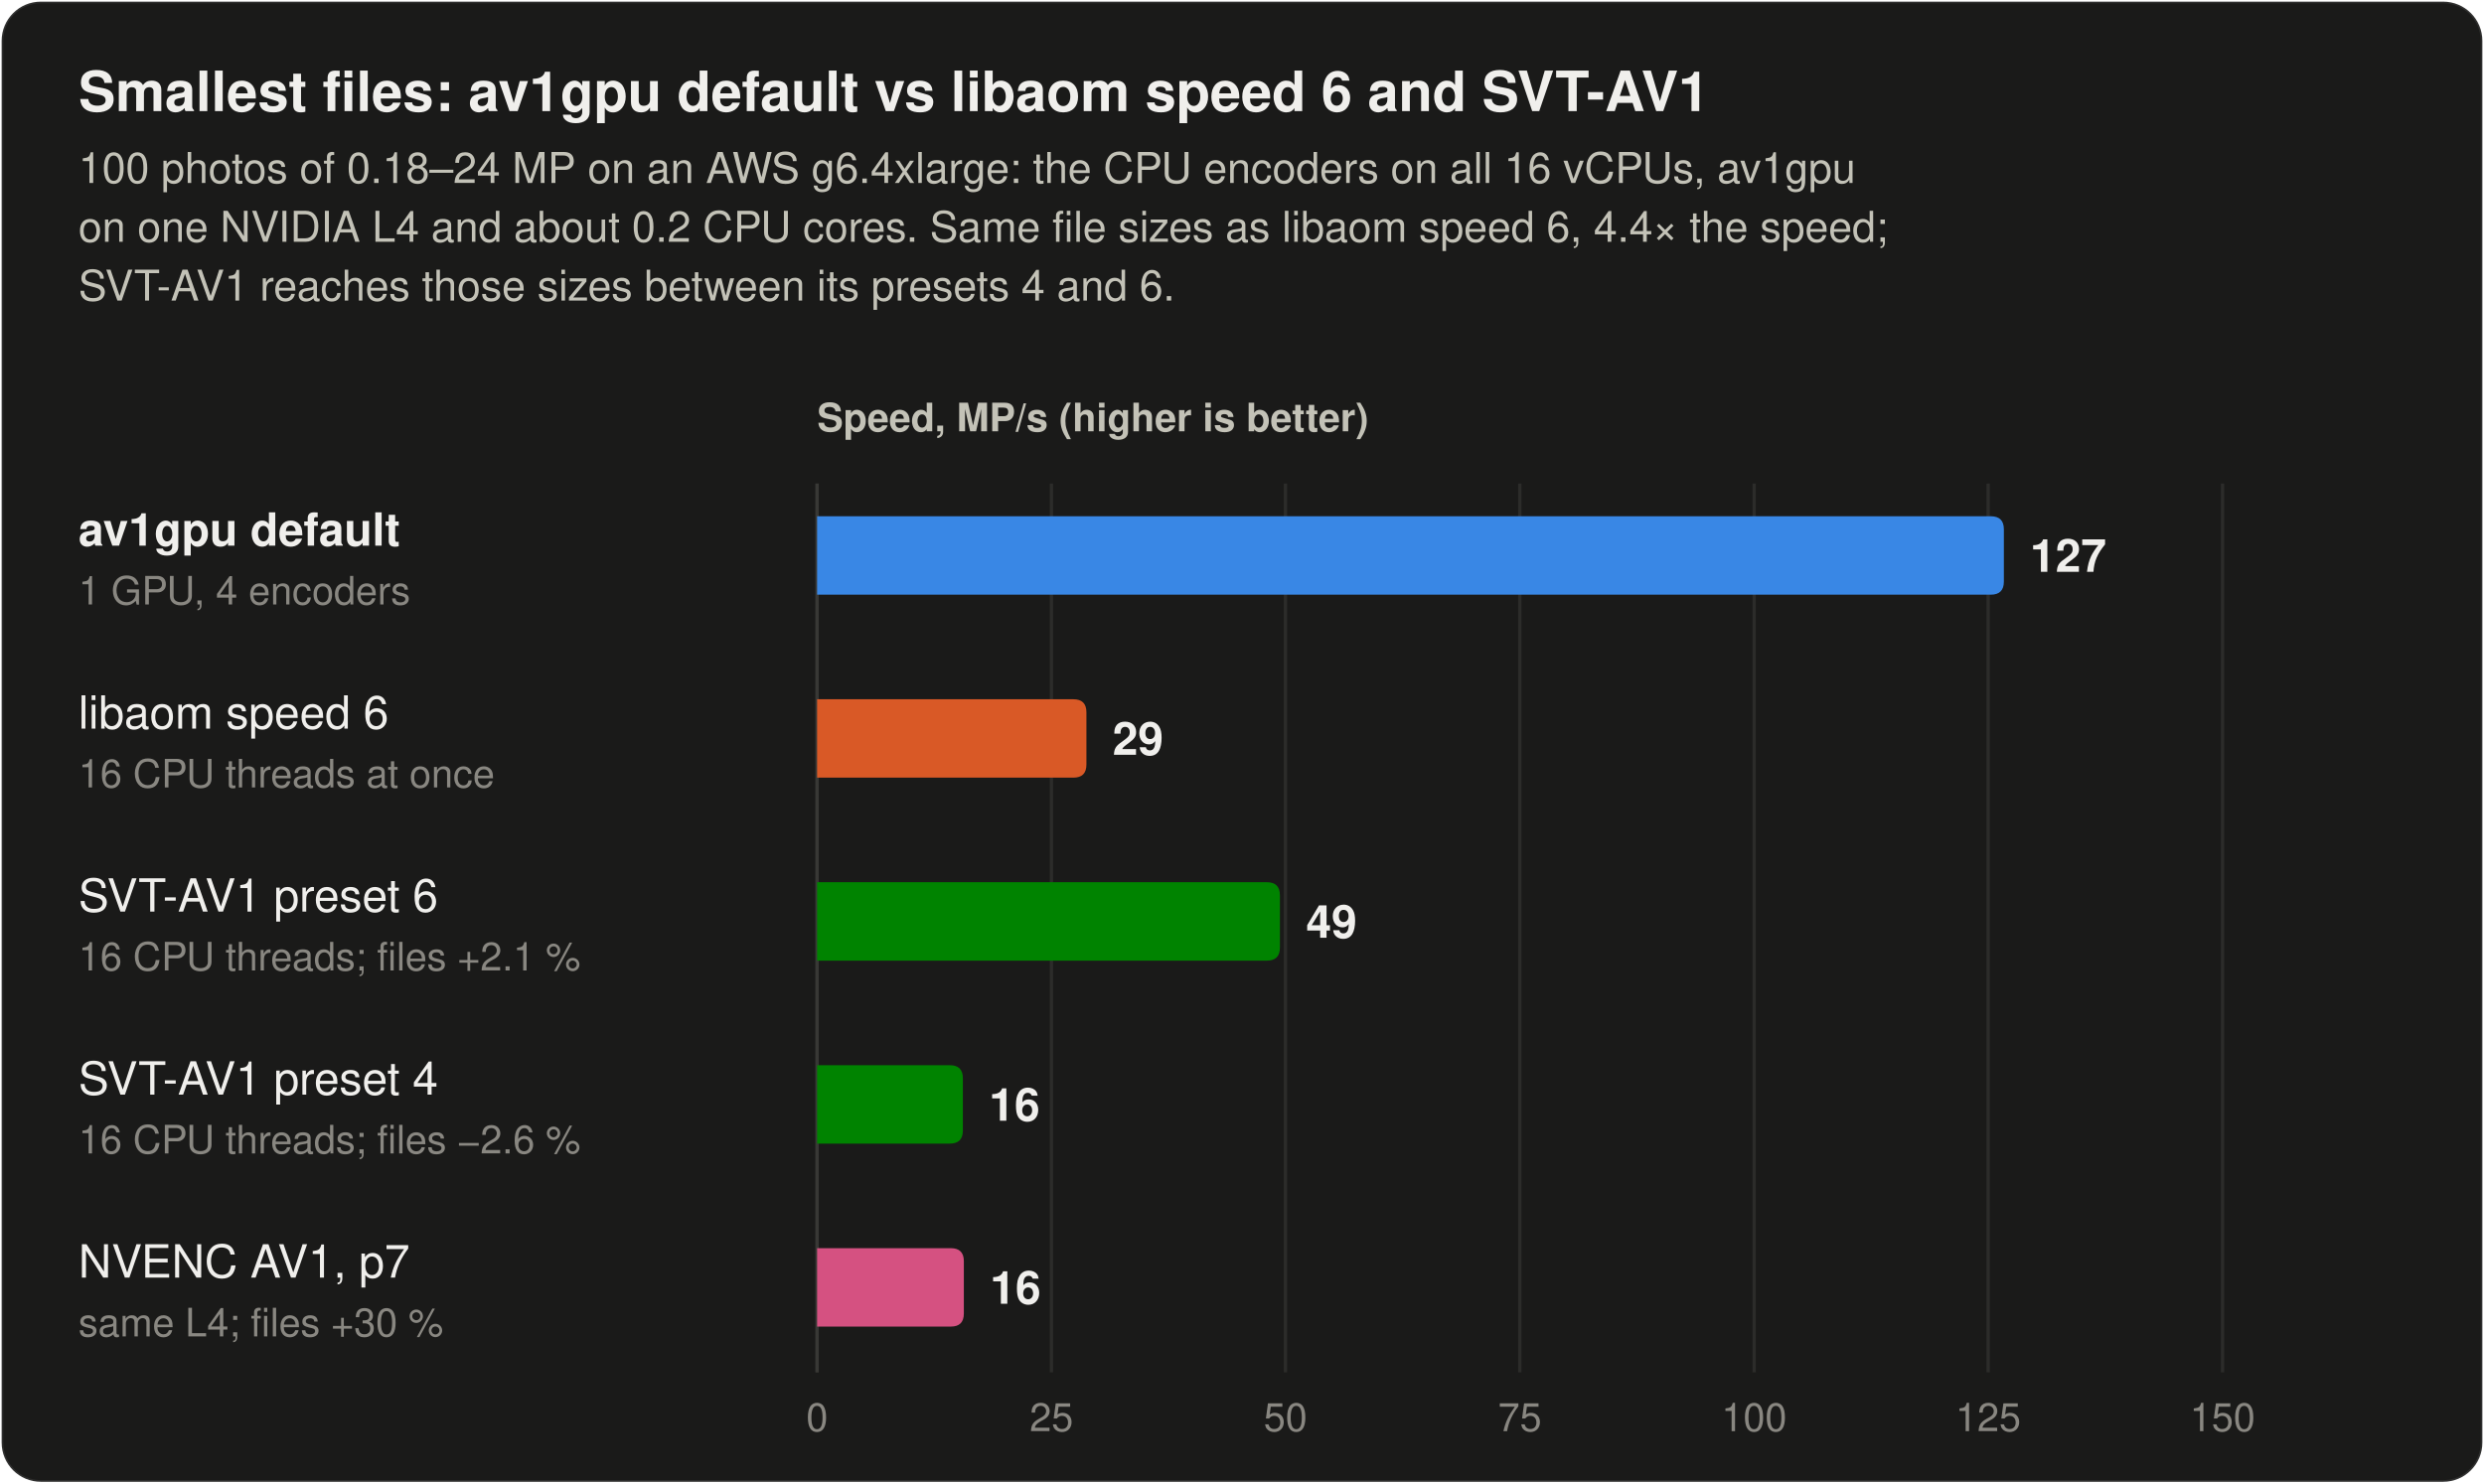
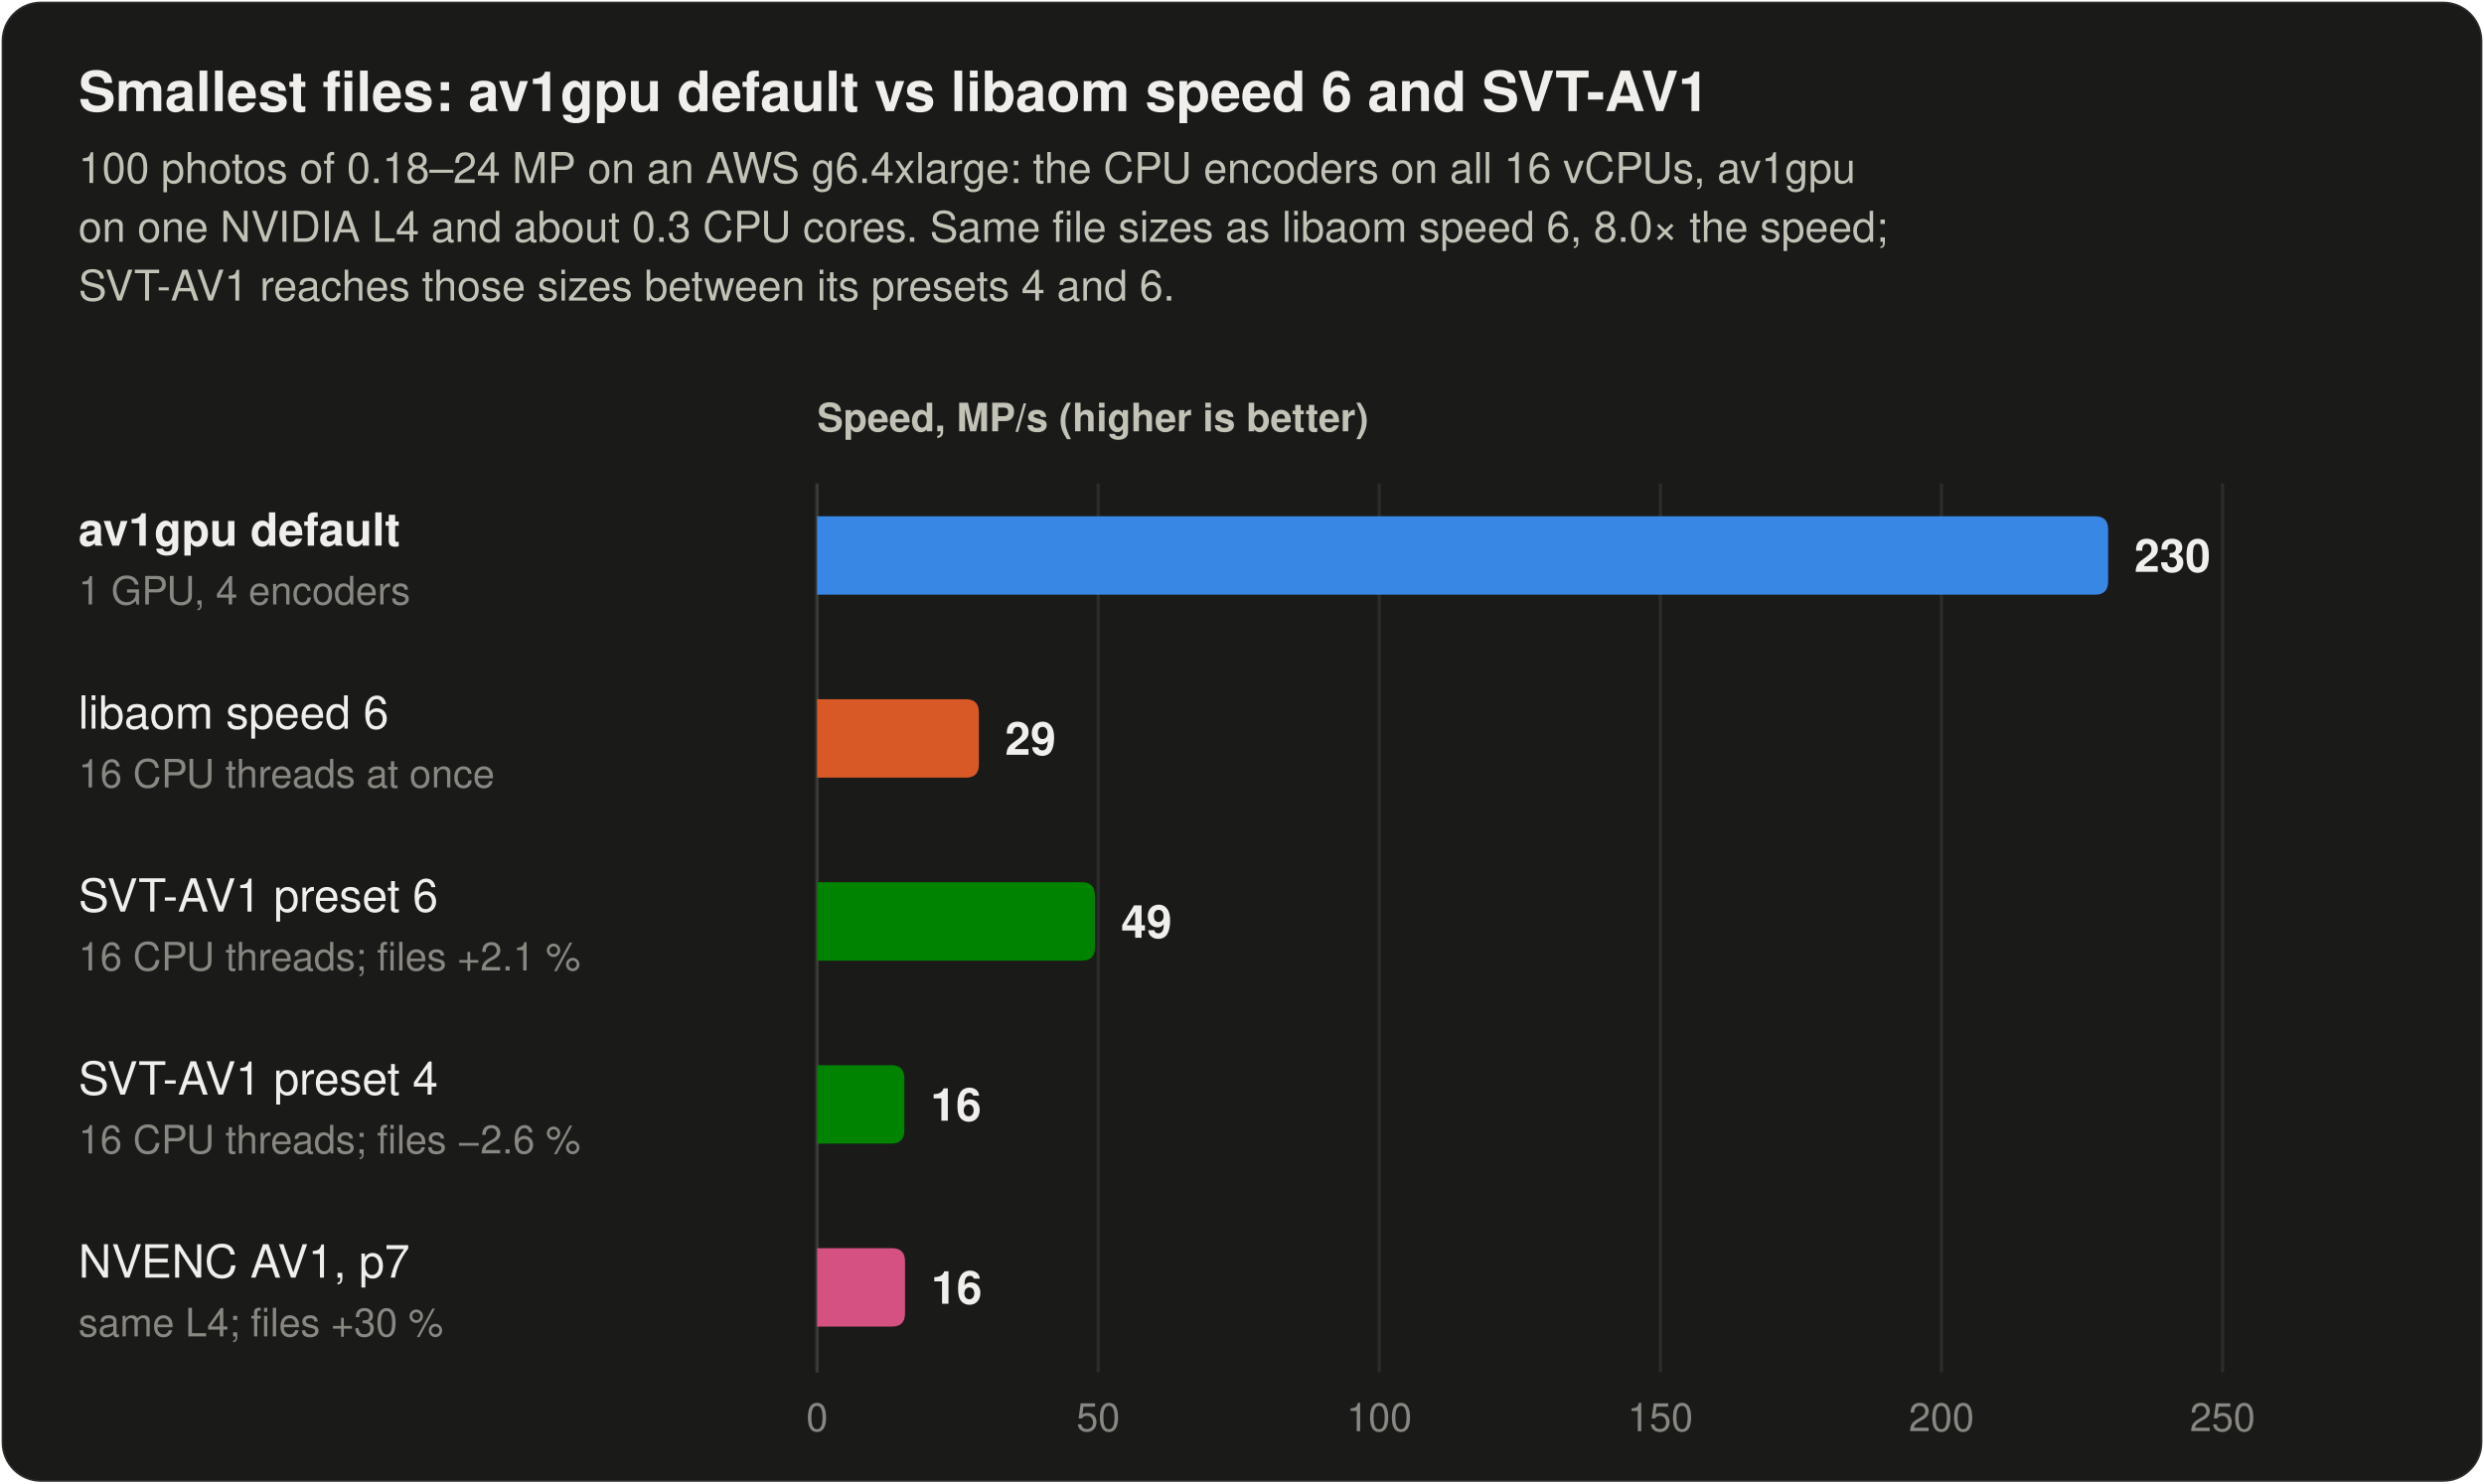
<svg xmlns="http://www.w3.org/2000/svg" width="760" height="454" viewBox="0 0 760 454" font-family="system-ui,-apple-system,'Segoe UI',Helvetica,Arial,sans-serif" role="img" aria-label="Smallest files: av1gpu default vs libaom speed 6 and SVT-AV1">
  <rect x="0.5" y="0.5" width="759" height="453" rx="12" fill="#1a1a19" stroke="rgba(255,255,255,0.10)" />
  <text x="24.0" y="34.0" font-size="17" fill="#f0efec" text-anchor="start" font-weight="600">Smallest files: av1gpu default vs libaom speed 6 and SVT-AV1</text>
  <text x="24.0" y="56.0" font-size="13" fill="#c3c2b7" text-anchor="start" font-weight="400">100 photos of 0.18–24 MP on an AWS g6.4xlarge: the CPU encoders on all 16 vCPUs, av1gpu</text>
-   <text x="24.0" y="74.0" font-size="13" fill="#c3c2b7" text-anchor="start" font-weight="400">on one NVIDIA L4 and about 0.2 CPU cores. Same file sizes as libaom speed 6, 4.4× the speed;</text>
+   <text x="24.0" y="74.0" font-size="13" fill="#c3c2b7" text-anchor="start" font-weight="400">on one NVIDIA L4 and about 0.3 CPU cores. Same file sizes as libaom speed 6, 8.0× the speed;</text>
  <text x="24.0" y="92.0" font-size="13" fill="#c3c2b7" text-anchor="start" font-weight="400">SVT-AV1 reaches those sizes between its presets 4 and 6.</text>
  <text x="250.0" y="132.0" font-size="12" fill="#c3c2b7" text-anchor="start" font-weight="600">Speed, MP/s  (higher is better)</text>
  <line x1="250.0" y1="148.0" x2="250.0" y2="420.0" stroke="#2c2c2a" stroke-width="1" />
  <text x="250.0" y="438.0" font-size="12" fill="#898781" text-anchor="middle" font-weight="400">0</text>
-   <line x1="321.7" y1="148.0" x2="321.7" y2="420.0" stroke="#2c2c2a" stroke-width="1" />
-   <text x="321.7" y="438.0" font-size="12" fill="#898781" text-anchor="middle" font-weight="400">25</text>
-   <line x1="393.3" y1="148.0" x2="393.3" y2="420.0" stroke="#2c2c2a" stroke-width="1" />
-   <text x="393.3" y="438.0" font-size="12" fill="#898781" text-anchor="middle" font-weight="400">50</text>
-   <line x1="465.0" y1="148.0" x2="465.0" y2="420.0" stroke="#2c2c2a" stroke-width="1" />
-   <text x="465.0" y="438.0" font-size="12" fill="#898781" text-anchor="middle" font-weight="400">75</text>
-   <line x1="536.7" y1="148.0" x2="536.7" y2="420.0" stroke="#2c2c2a" stroke-width="1" />
-   <text x="536.7" y="438.0" font-size="12" fill="#898781" text-anchor="middle" font-weight="400">100</text>
-   <line x1="608.3" y1="148.0" x2="608.3" y2="420.0" stroke="#2c2c2a" stroke-width="1" />
-   <text x="608.3" y="438.0" font-size="12" fill="#898781" text-anchor="middle" font-weight="400">125</text>
+   <line x1="336.0" y1="148.0" x2="336.0" y2="420.0" stroke="#2c2c2a" stroke-width="1" />
+   <text x="336.0" y="438.0" font-size="12" fill="#898781" text-anchor="middle" font-weight="400">50</text>
+   <line x1="422.0" y1="148.0" x2="422.0" y2="420.0" stroke="#2c2c2a" stroke-width="1" />
+   <text x="422.0" y="438.0" font-size="12" fill="#898781" text-anchor="middle" font-weight="400">100</text>
+   <line x1="508.0" y1="148.0" x2="508.0" y2="420.0" stroke="#2c2c2a" stroke-width="1" />
+   <text x="508.0" y="438.0" font-size="12" fill="#898781" text-anchor="middle" font-weight="400">150</text>
+   <line x1="594.0" y1="148.0" x2="594.0" y2="420.0" stroke="#2c2c2a" stroke-width="1" />
+   <text x="594.0" y="438.0" font-size="12" fill="#898781" text-anchor="middle" font-weight="400">200</text>
  <line x1="680.0" y1="148.0" x2="680.0" y2="420.0" stroke="#2c2c2a" stroke-width="1" />
-   <text x="680.0" y="438.0" font-size="12" fill="#898781" text-anchor="middle" font-weight="400">150</text>
+   <text x="680.0" y="438.0" font-size="12" fill="#898781" text-anchor="middle" font-weight="400">250</text>
  <line x1="250.0" y1="148.0" x2="250.0" y2="420.0" stroke="#383835" stroke-width="1" />
  <text x="24.0" y="167.0" font-size="14" fill="#f0efec" text-anchor="start" font-weight="600">av1gpu default</text>
  <text x="24.0" y="185.0" font-size="12" fill="#898781" text-anchor="start" font-weight="400">1 GPU, 4 encoders</text>
-   <path d="M250.0,158.0 H609.1 Q613.1,158.0 613.1,162.0 V178.0 Q613.1,182.0 609.1,182.0 H250.0 Z" fill="#3987e5" />
-   <text x="621.1" y="175.0" font-size="14" fill="#f0efec" text-anchor="start" font-weight="600">127</text>
+   <path d="M250.0,158.0 H641.0 Q645.0,158.0 645.0,162.0 V178.0 Q645.0,182.0 641.0,182.0 H250.0 Z" fill="#3987e5" />
+   <text x="653.0" y="175.0" font-size="14" fill="#f0efec" text-anchor="start" font-weight="600">230</text>
  <text x="24.0" y="223.0" font-size="14" fill="#f0efec" text-anchor="start" font-weight="400">libaom speed 6</text>
  <text x="24.0" y="241.0" font-size="12" fill="#898781" text-anchor="start" font-weight="400">16 CPU threads at once</text>
-   <path d="M250.0,214.0 H328.4 Q332.4,214.0 332.4,218.0 V234.0 Q332.4,238.0 328.4,238.0 H250.0 Z" fill="#d95926" />
-   <text x="340.4" y="231.0" font-size="14" fill="#f0efec" text-anchor="start" font-weight="600">29</text>
+   <path d="M250.0,214.0 H295.5 Q299.5,214.0 299.5,218.0 V234.0 Q299.5,238.0 295.5,238.0 H250.0 Z" fill="#d95926" />
+   <text x="307.5" y="231.0" font-size="14" fill="#f0efec" text-anchor="start" font-weight="600">29</text>
  <text x="24.0" y="279.0" font-size="14" fill="#f0efec" text-anchor="start" font-weight="400">SVT-AV1 preset 6</text>
  <text x="24.0" y="297.0" font-size="12" fill="#898781" text-anchor="start" font-weight="400">16 CPU threads; files +2.1 %</text>
-   <path d="M250.0,270.0 H387.6 Q391.6,270.0 391.6,274.0 V290.0 Q391.6,294.0 387.6,294.0 H250.0 Z" fill="#008300" />
-   <text x="399.6" y="287.0" font-size="14" fill="#f0efec" text-anchor="start" font-weight="600">49</text>
+   <path d="M250.0,270.0 H331.0 Q335.0,270.0 335.0,274.0 V290.0 Q335.0,294.0 331.0,294.0 H250.0 Z" fill="#008300" />
+   <text x="343.0" y="287.0" font-size="14" fill="#f0efec" text-anchor="start" font-weight="600">49</text>
  <text x="24.0" y="335.0" font-size="14" fill="#f0efec" text-anchor="start" font-weight="400">SVT-AV1 preset 4</text>
  <text x="24.0" y="353.0" font-size="12" fill="#898781" text-anchor="start" font-weight="400">16 CPU threads; files −2.6 %</text>
-   <path d="M250.0,326.0 H290.6 Q294.6,326.0 294.6,330.0 V346.0 Q294.6,350.0 290.6,350.0 H250.0 Z" fill="#008300" />
-   <text x="302.6" y="343.0" font-size="14" fill="#f0efec" text-anchor="start" font-weight="600">16</text>
+   <path d="M250.0,326.0 H272.7 Q276.7,326.0 276.7,330.0 V346.0 Q276.7,350.0 272.7,350.0 H250.0 Z" fill="#008300" />
+   <text x="284.7" y="343.0" font-size="14" fill="#f0efec" text-anchor="start" font-weight="600">16</text>
  <text x="24.0" y="391.0" font-size="14" fill="#f0efec" text-anchor="start" font-weight="400">NVENC AV1, p7</text>
  <text x="24.0" y="409.0" font-size="12" fill="#898781" text-anchor="start" font-weight="400">same L4; files +30 %</text>
-   <path d="M250.0,382.0 H290.9 Q294.9,382.0 294.9,386.0 V402.0 Q294.9,406.0 290.9,406.0 H250.0 Z" fill="#d55181" />
-   <text x="302.9" y="399.0" font-size="14" fill="#f0efec" text-anchor="start" font-weight="600">16</text>
+   <path d="M250.0,382.0 H272.9 Q276.9,382.0 276.9,386.0 V402.0 Q276.9,406.0 272.9,406.0 H250.0 Z" fill="#d55181" />
+   <text x="284.9" y="399.0" font-size="14" fill="#f0efec" text-anchor="start" font-weight="600">16</text>
</svg>
